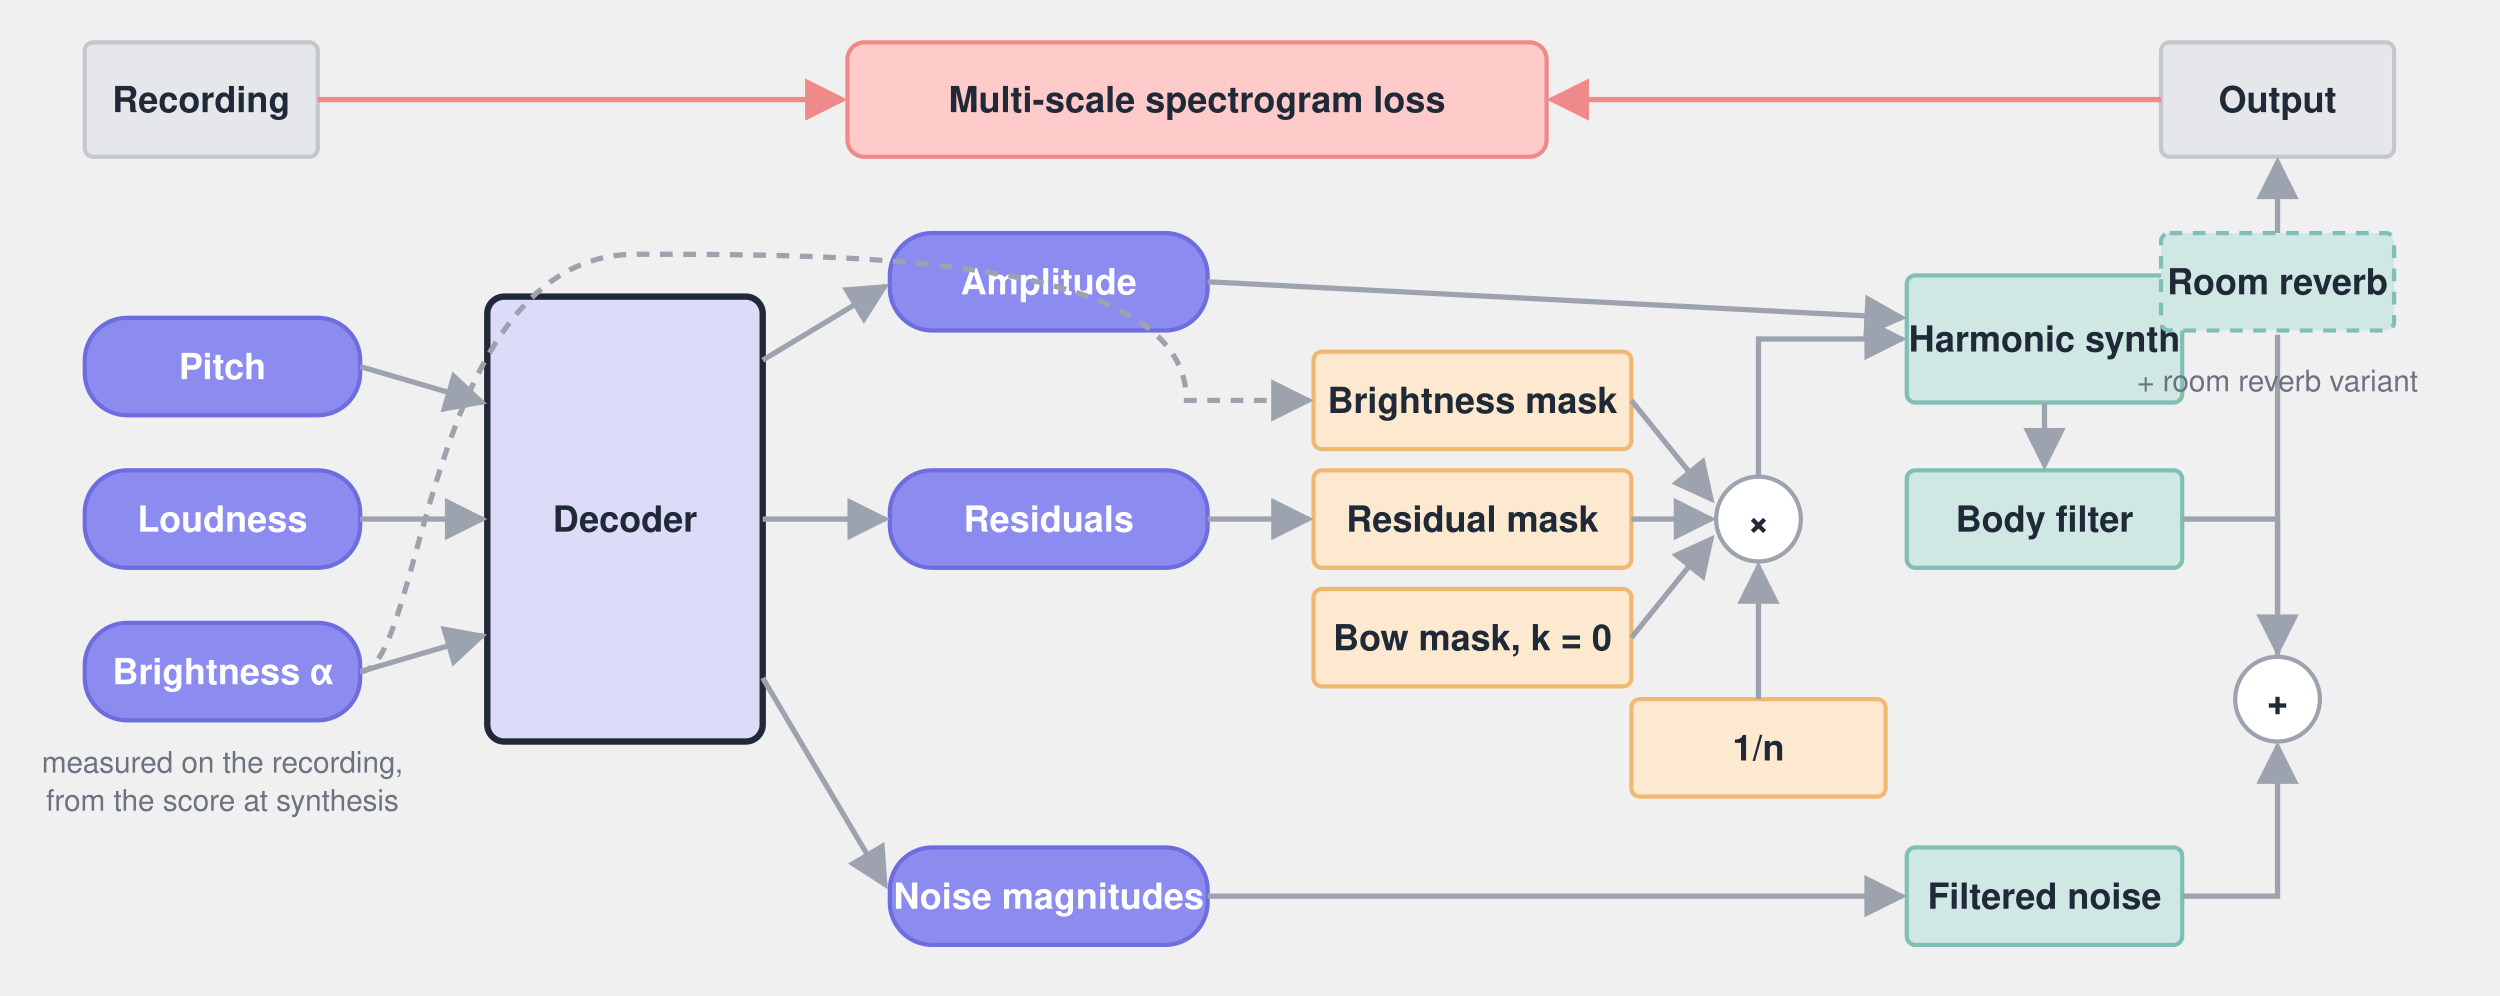
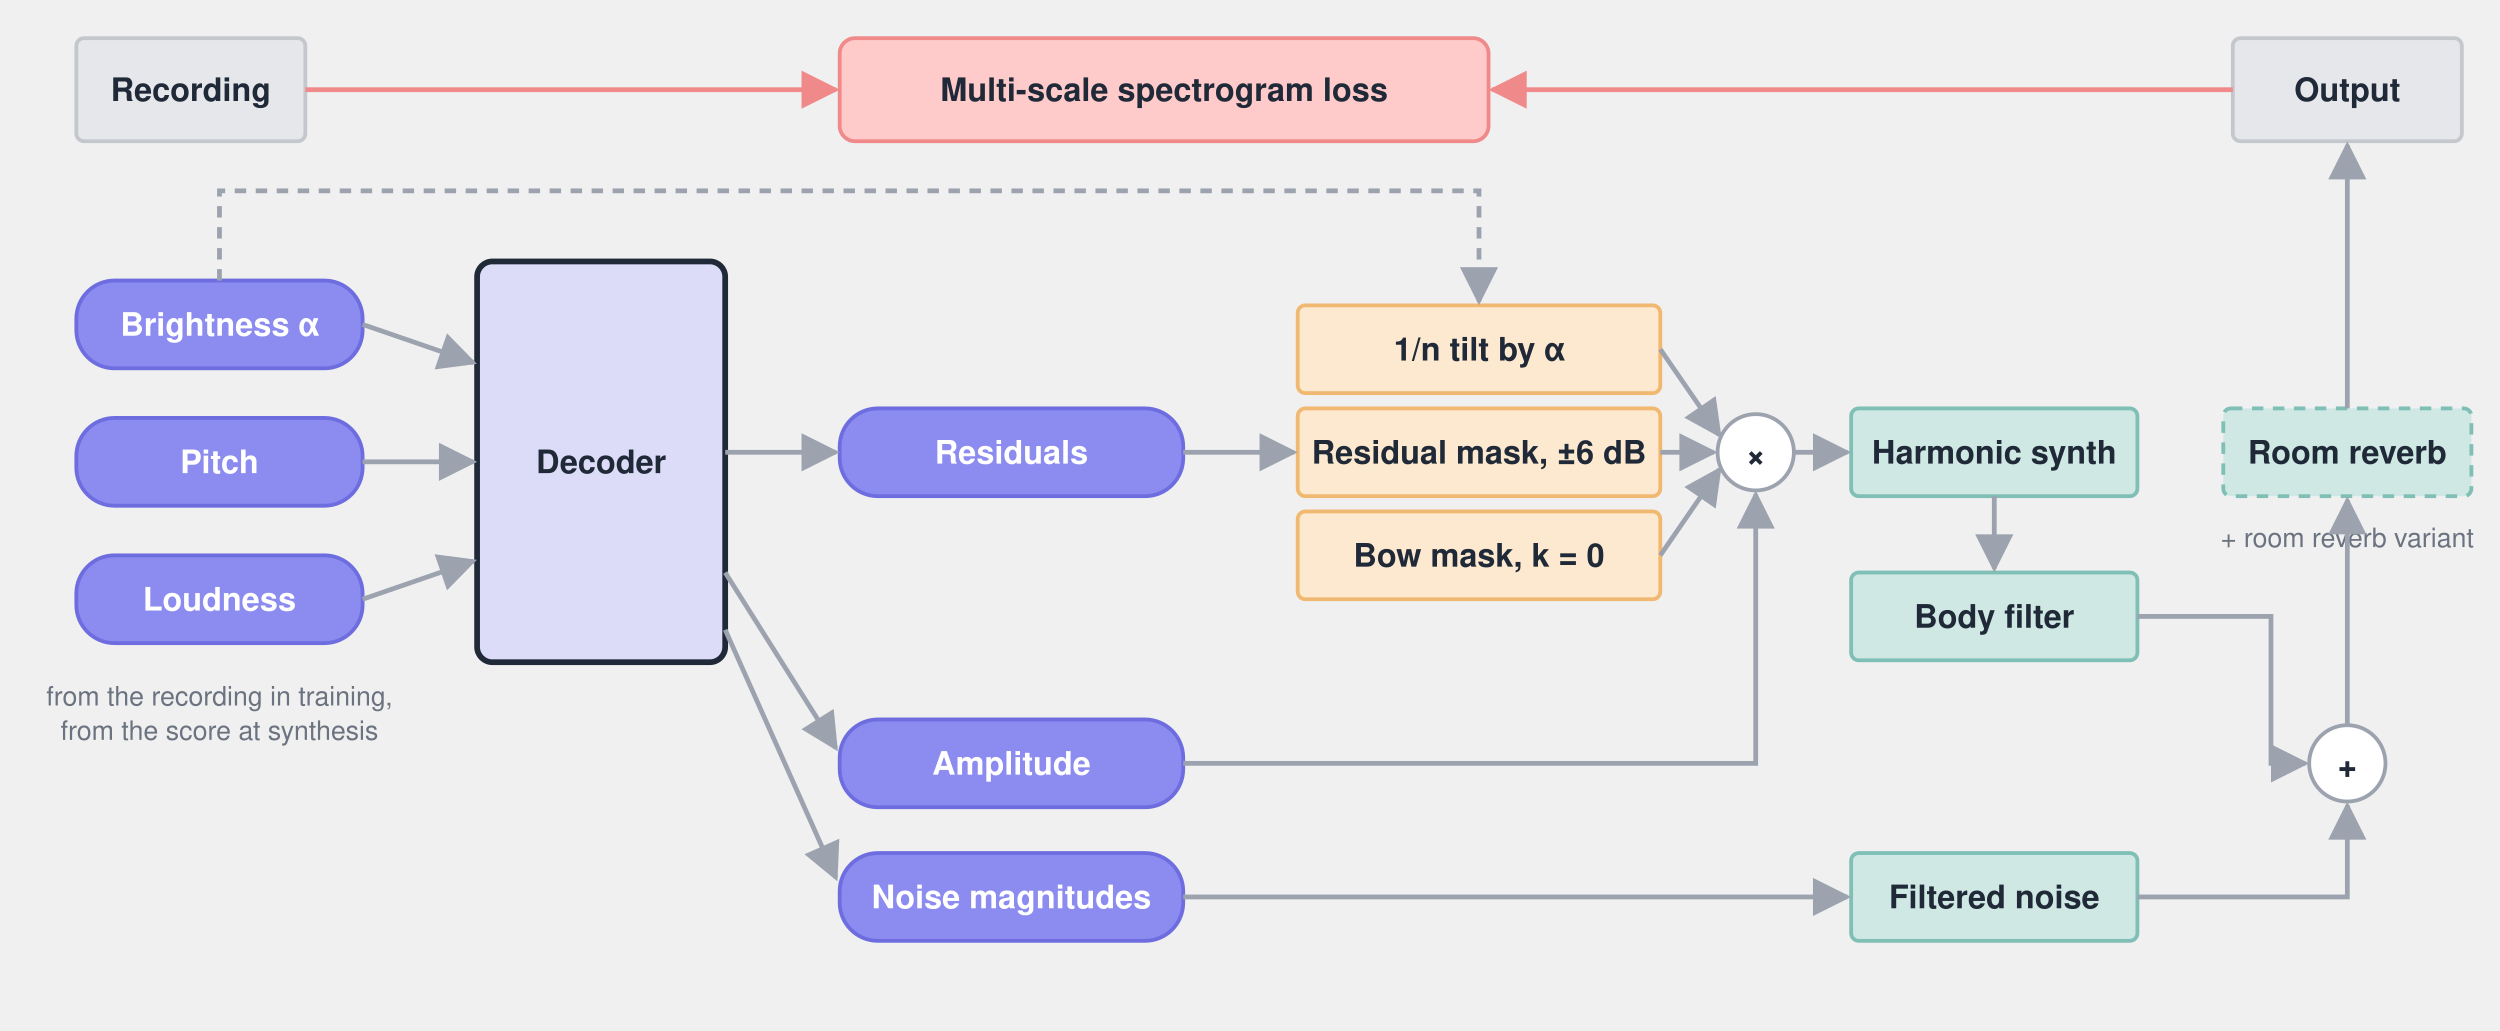
- <svg xmlns="http://www.w3.org/2000/svg" viewBox="0 0 1180 470" font-family="-apple-system, Helvetica, Arial, sans-serif" font-size="17">
+ <svg xmlns="http://www.w3.org/2000/svg" viewBox="0 0 1310 540" font-family="-apple-system, Helvetica, Arial, sans-serif" font-size="17">
  <defs>
    <marker id="a" viewBox="0 0 10 10" refX="9" refY="5" markerWidth="8" markerHeight="8" orient="auto-start-reverse">
      <path d="M0,0 L10,5 L0,10 z" fill="#9ca3af" />
    </marker>
    <marker id="r" viewBox="0 0 10 10" refX="9" refY="5" markerWidth="8" markerHeight="8" orient="auto-start-reverse">
      <path d="M0,0 L10,5 L0,10 z" fill="#f08a8a" />
    </marker>
  </defs>
  <style>
    .box { stroke-width: 2; }
    .in { fill: #8b8bf0; stroke: #6d6de0; }
    .dec { fill: #dcdcf8; stroke: #1f2937; stroke-width: 3; }
    .mask { fill: #fde9cf; stroke: #f0b870; }
    .syn { fill: #cfe8e4; stroke: #7fbfb6; }
    .io { fill: #e5e7eb; stroke: #c4c7cc; }
    .loss { fill: #fecaca; stroke: #f08a8a; }
    .lbl { fill: #1f2937; font-weight: 700; text-anchor: middle; dominant-baseline: middle; }
    .lblw { fill: #ffffff; font-weight: 700; text-anchor: middle; dominant-baseline: middle; }
    .wire { stroke: #9ca3af; stroke-width: 2.5; fill: none; marker-end: url(#a); }
+     .line { stroke: #9ca3af; stroke-width: 2.5; fill: none; }
    .wirel { stroke: #f08a8a; stroke-width: 2.5; fill: none; marker-end: url(#r); }
    .small { fill: #6b7280; font-size: 14px; text-anchor: middle; dominant-baseline: middle; }
  </style>
-   <rect class="box loss" x="400" y="20" width="330" height="54" rx="8" />
-   <text class="lbl" x="565" y="47">Multi-scale spectrogram loss</text>
-   <rect class="box io" x="40" y="20" width="110" height="54" rx="4" />
-   <text class="lbl" x="95" y="47">Recording</text>
-   <rect class="box io" x="1020" y="20" width="110" height="54" rx="4" />
-   <text class="lbl" x="1075" y="47">Output</text>
-   <path class="wirel" d="M150,47 L398,47" />
-   <path class="wirel" d="M1020,47 L732,47" />
-   <rect class="box in" x="40" y="150" width="130" height="46" rx="20" />
-   <text class="lblw" x="105" y="173">Pitch</text>
-   <rect class="box in" x="40" y="222" width="130" height="46" rx="20" />
-   <text class="lblw" x="105" y="245">Loudness</text>
-   <rect class="box in" x="40" y="294" width="130" height="46" rx="20" />
-   <text class="lblw" x="105" y="317">Brightness α</text>
-   <text class="small" x="105" y="360">measured on the recording,</text>
-   <text class="small" x="105" y="378">from the score at synthesis</text>
-   <rect class="box dec" x="230" y="140" width="130" height="210" rx="8" />
-   <text class="lbl" x="295" y="245">Decoder</text>
-   <path class="wire" d="M170,173 L228,190" />
-   <path class="wire" d="M170,245 L228,245" />
-   <path class="wire" d="M170,317 L228,300" />
-   <rect class="box in" x="420" y="110" width="150" height="46" rx="20" />
-   <text class="lblw" x="495" y="133">Amplitude</text>
-   <rect class="box in" x="420" y="222" width="150" height="46" rx="20" />
-   <text class="lblw" x="495" y="245">Residuals</text>
-   <rect class="box in" x="420" y="400" width="150" height="46" rx="20" />
-   <text class="lblw" x="495" y="423">Noise magnitudes</text>
-   <path class="wire" d="M360,170 L418,135" />
-   <path class="wire" d="M360,245 L418,245" />
-   <path class="wire" d="M360,320 L418,418" />
-   <rect class="box mask" x="620" y="166" width="150" height="46" rx="4" />
-   <text class="lbl" x="695" y="189">Brightness mask</text>
-   <rect class="box mask" x="620" y="222" width="150" height="46" rx="4" />
-   <text class="lbl" x="695" y="245">Residual mask</text>
-   <rect class="box mask" x="620" y="278" width="150" height="46" rx="4" />
-   <text class="lbl" x="695" y="301">Bow mask, k = 0</text>
-   <path class="wire" d="M170,317 C200,317 200,120 300,120 C400,120 560,120 560,189 L618,189" stroke-dasharray="6 5" />
-   <path class="wire" d="M570,245 L618,245" />
-   <circle cx="830" cy="245" r="20" fill="#ffffff" stroke="#9ca3af" stroke-width="2" />
-   <text class="lbl" x="830" y="246">×</text>
-   <path class="wire" d="M770,189 L808,236" />
-   <path class="wire" d="M770,245 L808,245" />
-   <path class="wire" d="M770,301 L808,254" />
-   <rect class="box mask" x="770" y="330" width="120" height="46" rx="4" />
-   <text class="lbl" x="830" y="353">1/n</text>
-   <path class="wire" d="M830,330 L830,267" />
-   <rect class="box syn" x="900" y="130" width="130" height="60" rx="4" />
-   <text class="lbl" x="965" y="160">Harmonic synth</text>
-   <path class="wire" d="M830,225 L830,160 L898,160" />
-   <path class="wire" d="M570,133 L898,150" />
-   <rect class="box syn" x="900" y="222" width="130" height="46" rx="4" />
-   <text class="lbl" x="965" y="245">Body filter</text>
-   <path class="wire" d="M965,190 L965,220" />
-   <rect class="box syn" x="900" y="400" width="130" height="46" rx="4" />
-   <text class="lbl" x="965" y="423">Filtered noise</text>
-   <path class="wire" d="M570,423 L898,423" />
-   <circle cx="1075" cy="330" r="20" fill="#ffffff" stroke="#9ca3af" stroke-width="2" />
-   <text class="lbl" x="1075" y="331">+</text>
-   <path class="wire" d="M1030,245 L1075,245 L1075,308" />
-   <path class="wire" d="M1030,423 L1075,423 L1075,352" />
-   <rect class="box syn" x="1020" y="110" width="110" height="46" rx="4" stroke-dasharray="6 5" />
-   <text class="lbl" x="1075" y="133">Room reverb</text>
-   <path class="wire" d="M1075,310 L1075,158" style="marker-end: none" />
-   <path class="wire" d="M1075,110 L1075,76" />
-   <text class="small" x="1075" y="180">+ room reverb variant</text>
+   <rect class="box io" x="40" y="20" width="120" height="54" rx="4" />
+   <text class="lbl" x="100" y="47">Recording</text>
+   <rect class="box loss" x="440" y="20" width="340" height="54" rx="8" />
+   <text class="lbl" x="610" y="47">Multi-scale spectrogram loss</text>
+   <rect class="box io" x="1170" y="20" width="120" height="54" rx="4" />
+   <text class="lbl" x="1230" y="47">Output</text>
+   <path class="wirel" d="M160,47 L438,47" />
+   <path class="wirel" d="M1170,47 L782,47" />
+   <rect class="box in" x="40" y="147" width="150" height="46" rx="20" />
+   <text class="lblw" x="115" y="170">Brightness α</text>
+   <rect class="box in" x="40" y="219" width="150" height="46" rx="20" />
+   <text class="lblw" x="115" y="242">Pitch</text>
+   <rect class="box in" x="40" y="291" width="150" height="46" rx="20" />
+   <text class="lblw" x="115" y="314">Loudness</text>
+   <text class="small" x="115" y="365">from the recording in training,</text>
+   <text class="small" x="115" y="383">from the score at synthesis</text>
+   <rect class="box dec" x="250" y="137" width="130" height="210" rx="8" />
+   <text class="lbl" x="315" y="242">Decoder</text>
+   <path class="wire" d="M190,170 L248,190" />
+   <path class="wire" d="M190,242 L248,242" />
+   <path class="wire" d="M190,314 L248,294" />
+   <rect class="box in" x="440" y="214" width="180" height="46" rx="20" />
+   <text class="lblw" x="530" y="237">Residuals</text>
+   <rect class="box in" x="440" y="377" width="180" height="46" rx="20" />
+   <text class="lblw" x="530" y="400">Amplitude</text>
+   <rect class="box in" x="440" y="447" width="180" height="46" rx="20" />
+   <text class="lblw" x="530" y="470">Noise magnitudes</text>
+   <path class="wire" d="M380,237 L438,237" />
+   <path class="wire" d="M380,300 L438,392" />
+   <path class="wire" d="M380,330 L438,460" />
+   <rect class="box mask" x="680" y="160" width="190" height="46" rx="4" />
+   <text class="lbl" x="775" y="183">1/n tilt by α</text>
+   <rect class="box mask" x="680" y="214" width="190" height="46" rx="4" />
+   <text class="lbl" x="775" y="237">Residual mask, ±6 dB</text>
+   <rect class="box mask" x="680" y="268" width="190" height="46" rx="4" />
+   <text class="lbl" x="775" y="291">Bow mask, k = 0</text>
+   <path class="wire" d="M115,147 L115,100 L775,100 L775,158" stroke-dasharray="6 5" />
+   <path class="wire" d="M620,237 L678,237" />
+   <circle cx="920" cy="237" r="20" fill="#ffffff" stroke="#9ca3af" stroke-width="2" />
+   <text class="lbl" x="920" y="238">×</text>
+   <path class="wire" d="M870,183 L901,228" />
+   <path class="wire" d="M870,237 L898,237" />
+   <path class="wire" d="M870,291 L901,246" />
+   <path class="wire" d="M620,400 L920,400 L920,259" />
+   <rect class="box syn" x="970" y="214" width="150" height="46" rx="4" />
+   <text class="lbl" x="1045" y="237">Harmonic synth</text>
+   <path class="wire" d="M940,237 L968,237" />
+   <rect class="box syn" x="970" y="300" width="150" height="46" rx="4" />
+   <text class="lbl" x="1045" y="323">Body filter</text>
+   <path class="wire" d="M1045,260 L1045,298" />
+   <rect class="box syn" x="970" y="447" width="150" height="46" rx="4" />
+   <text class="lbl" x="1045" y="470">Filtered noise</text>
+   <path class="wire" d="M620,470 L968,470" />
+   <circle cx="1230" cy="400" r="20" fill="#ffffff" stroke="#9ca3af" stroke-width="2" />
+   <text class="lbl" x="1230" y="401">+</text>
+   <path class="wire" d="M1120,323 L1190,323 L1190,400 L1208,400" />
+   <path class="wire" d="M1120,470 L1230,470 L1230,422" />
+   <rect class="box syn" x="1165" y="214" width="130" height="46" rx="4" stroke-dasharray="6 5" />
+   <text class="lbl" x="1230" y="237">Room reverb</text>
+   <text class="small" x="1230" y="282">+ room reverb variant</text>
+   <path class="wire" d="M1230,380 L1230,262" />
+   <path class="wire" d="M1230,214 L1230,76" />
</svg>
